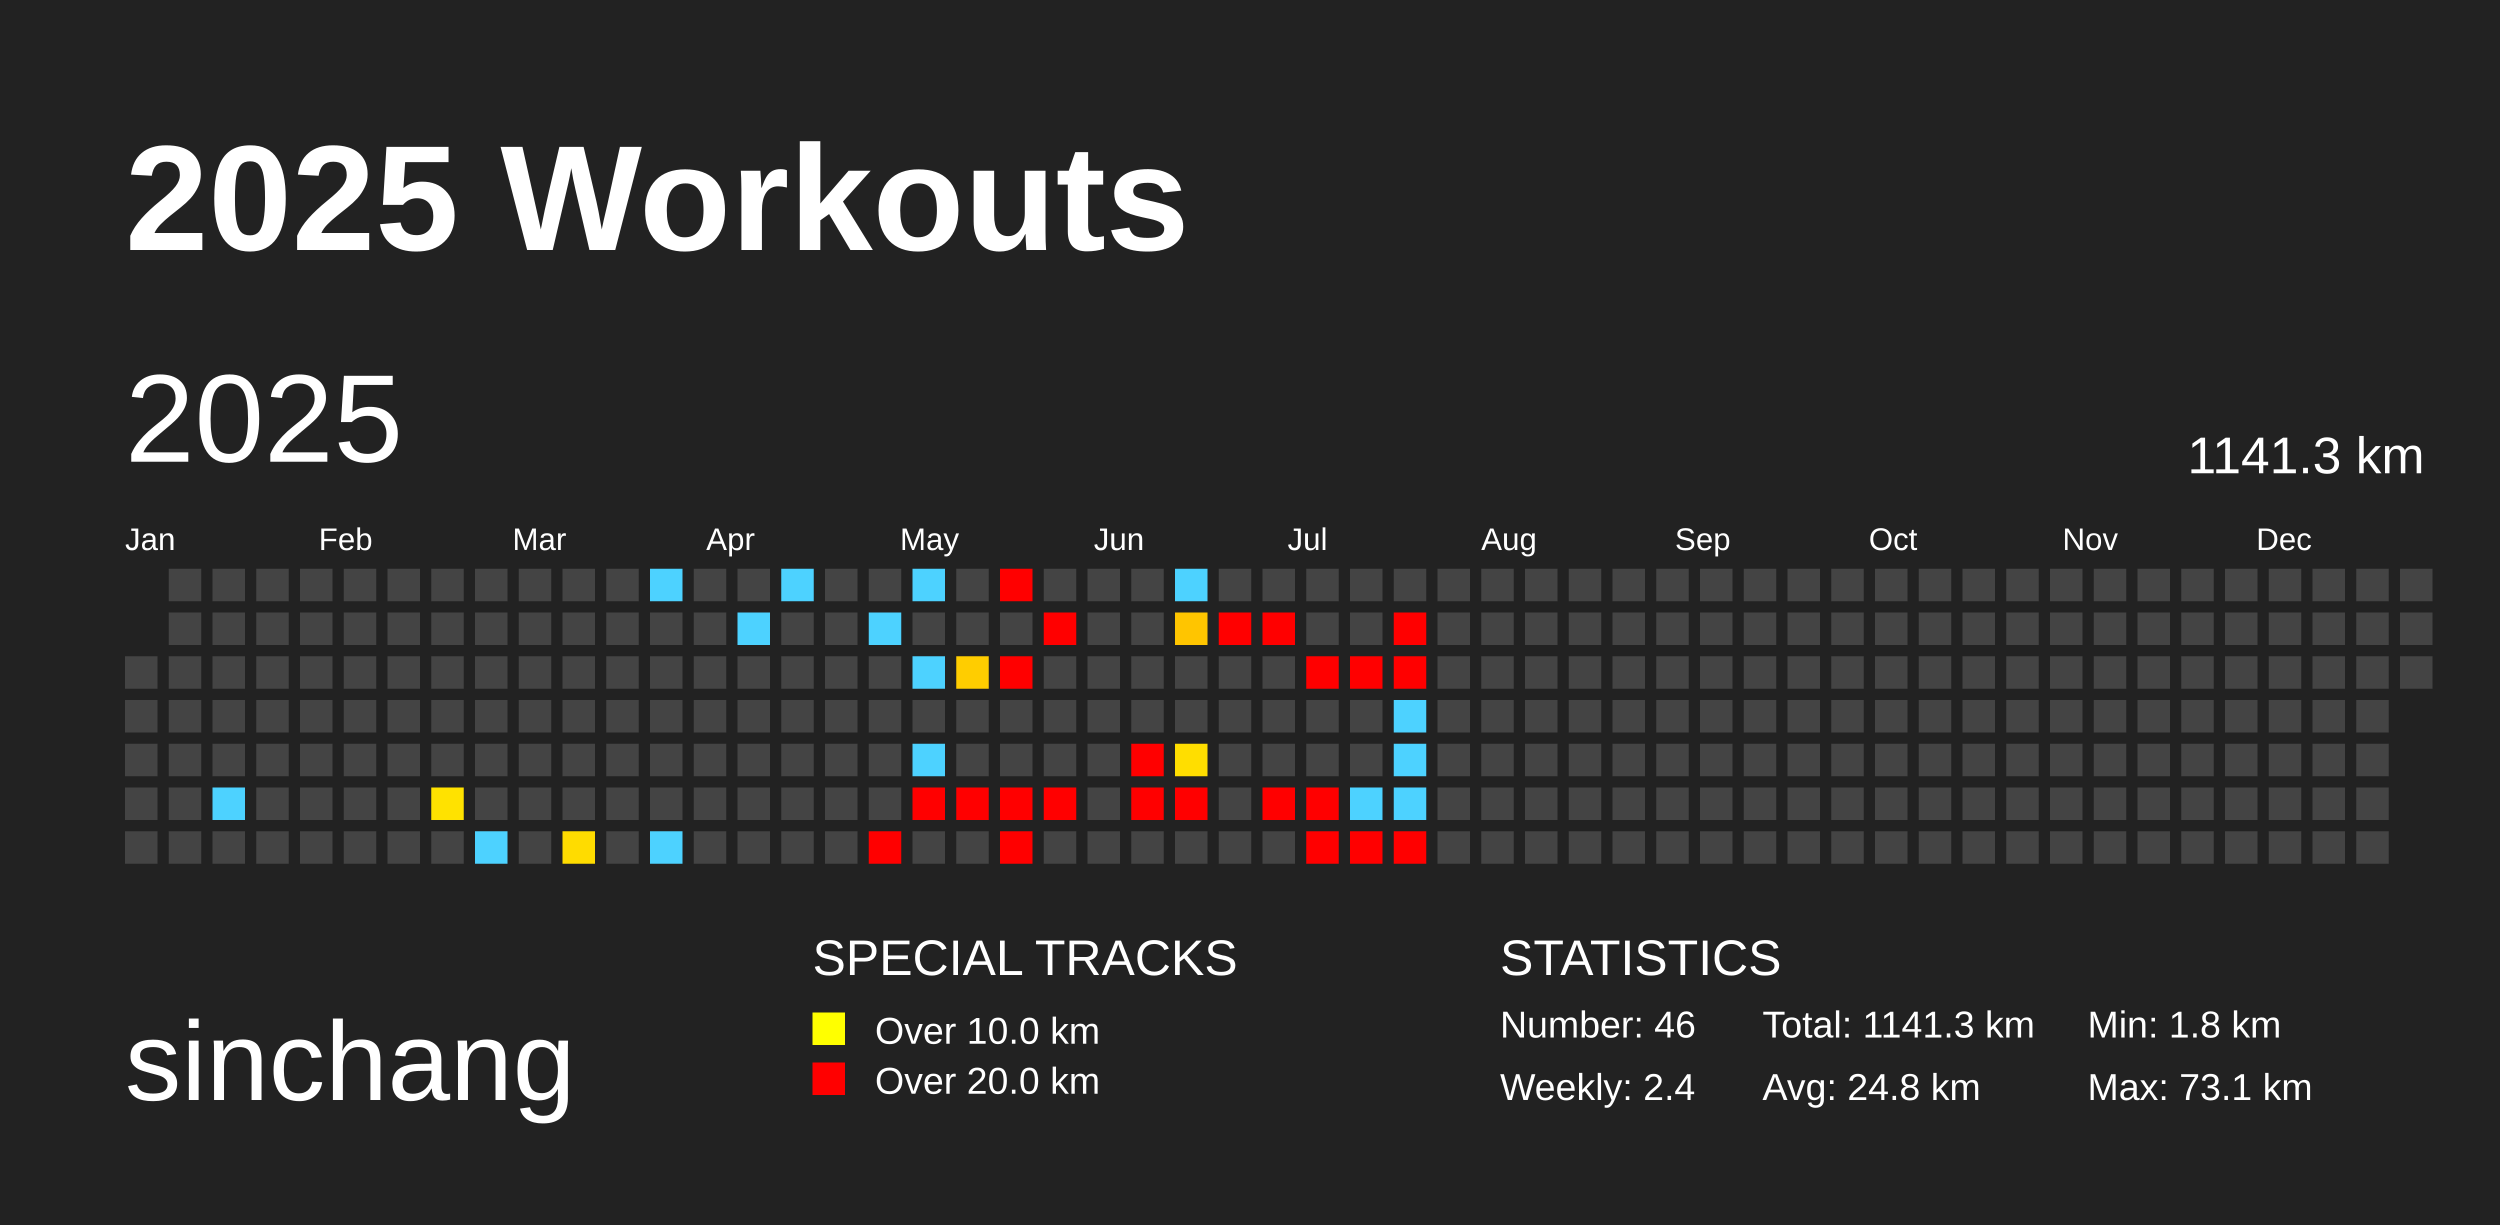
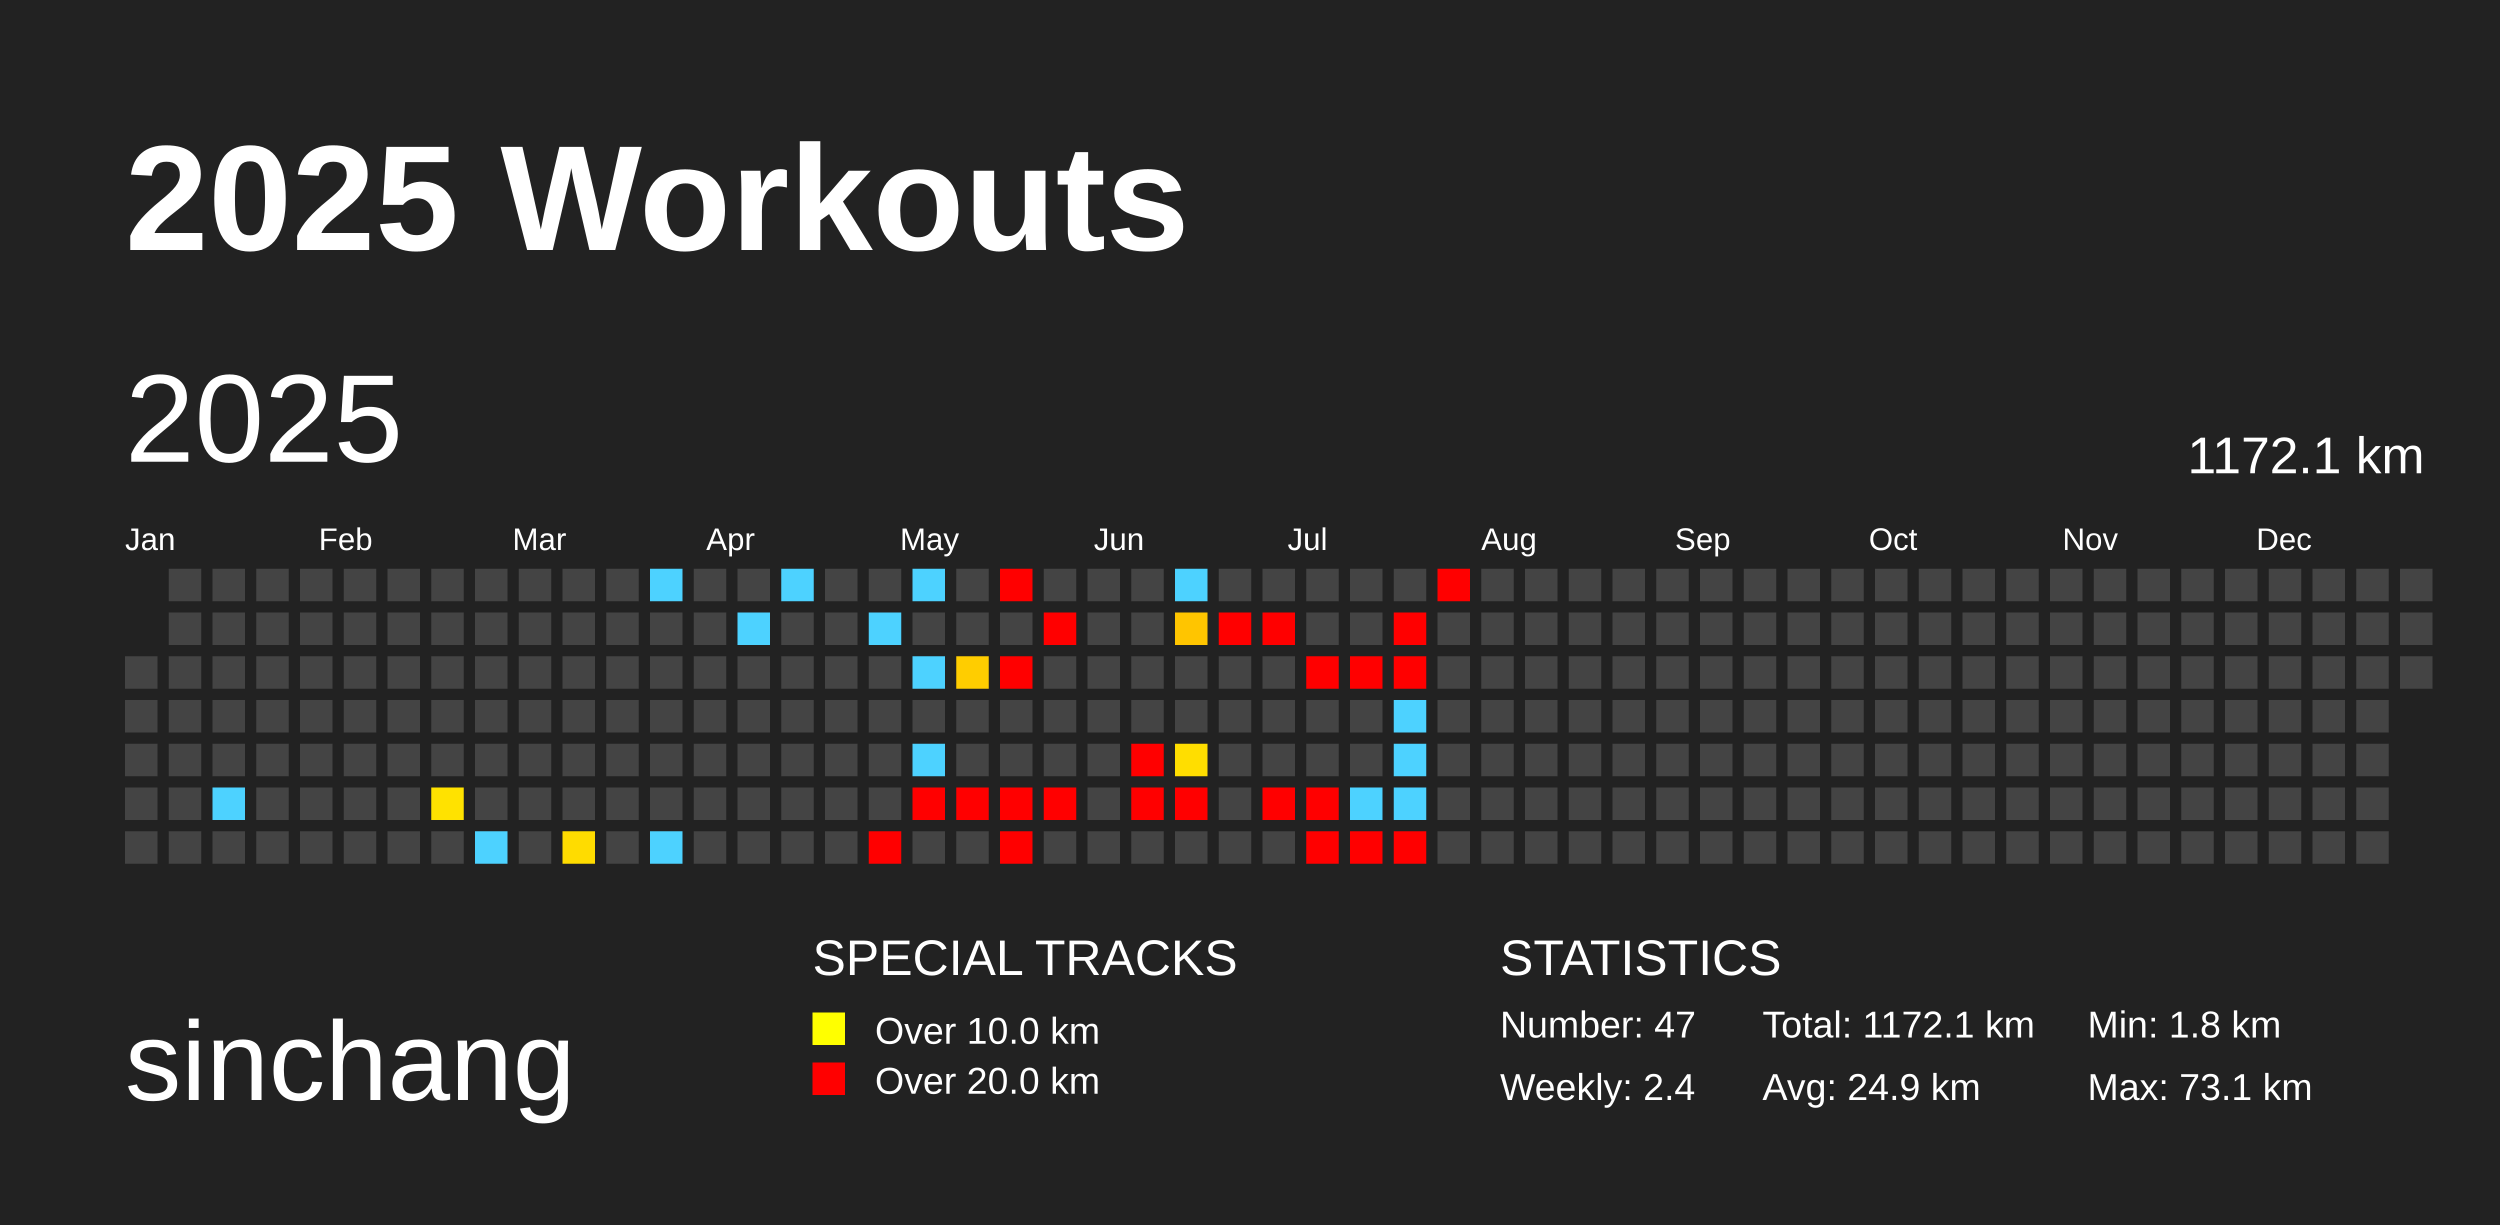
<svg xmlns="http://www.w3.org/2000/svg" baseProfile="full" height="98mm" version="1.1" viewBox="0,0,200,98" width="200mm">
  <defs />
  <rect fill="#222222" height="98" width="200" x="0" y="0" />
  <text fill="#FFFFFF" style="font-size:12px; font-family:Arial; font-weight:bold;" x="10" y="20">2025 Workouts</text>
  <text fill="#FFFFFF" style="font-size:9px; font-family:Arial" x="10" y="88">sinchang</text>
  <text fill="#FFFFFF" style="font-size:4px; font-family:Arial" x="65" y="78">SPECIAL TRACKS</text>
  <rect fill="yellow" height="2.6" width="2.6" x="65" y="81" />
  <text fill="#FFFFFF" style="font-size:3px; font-family:Arial" x="70" y="83.5">Over 10.0 km</text>
  <rect fill="red" height="2.6" width="2.6" x="65" y="85" />
  <text fill="#FFFFFF" style="font-size:3px; font-family:Arial" x="70" y="87.5">Over 20.0 km</text>
  <text fill="#FFFFFF" style="font-size:4px; font-family:Arial" x="120" y="78">STATISTICS</text>
-   <text fill="#FFFFFF" style="font-size:3px; font-family:Arial" x="120" y="83">Number: 46</text>
+   <text fill="#FFFFFF" style="font-size:3px; font-family:Arial" x="120" y="83">Number: 47</text>
  <text fill="#FFFFFF" style="font-size:3px; font-family:Arial" x="120" y="88">Weekly: 2.4</text>
-   <text fill="#FFFFFF" style="font-size:3px; font-family:Arial" x="141" y="83">Total: 1141.3 km</text>
-   <text fill="#FFFFFF" style="font-size:3px; font-family:Arial" x="141" y="88">Avg: 24.8 km</text>
+   <text fill="#FFFFFF" style="font-size:3px; font-family:Arial" x="141" y="83">Total: 1172.1 km</text>
+   <text fill="#FFFFFF" style="font-size:3px; font-family:Arial" x="141" y="88">Avg: 24.9 km</text>
  <text fill="#FFFFFF" style="font-size:3px; font-family:Arial" x="167" y="83">Min: 1.8 km</text>
  <text fill="#FFFFFF" style="font-size:3px; font-family:Arial" x="167" y="88">Max: 73.1 km</text>
  <text dominant-baseline="hanging" fill="#FFFFFF" style="font-size:10.0px; font-family:Arial;" x="10" y="30">2025</text>
-   <text dominant-baseline="hanging" fill="#FFFFFF" style="font-size:4.125px; font-family:Arial;" x="175" y="35">1141.3 km</text>
+   <text dominant-baseline="hanging" fill="#FFFFFF" style="font-size:4.125px; font-family:Arial;" x="175" y="35">1172.1 km</text>
  <text fill="#FFFFFF" style="font-size:2.5px; font-family:Arial" x="10.0" y="44">Jan</text>
  <text fill="#FFFFFF" style="font-size:2.5px; font-family:Arial" x="25.5" y="44">Feb</text>
  <text fill="#FFFFFF" style="font-size:2.5px; font-family:Arial" x="41.0" y="44">Mar</text>
  <text fill="#FFFFFF" style="font-size:2.5px; font-family:Arial" x="56.5" y="44">Apr</text>
  <text fill="#FFFFFF" style="font-size:2.5px; font-family:Arial" x="72.0" y="44">May</text>
  <text fill="#FFFFFF" style="font-size:2.5px; font-family:Arial" x="87.5" y="44">Jun</text>
  <text fill="#FFFFFF" style="font-size:2.5px; font-family:Arial" x="103.0" y="44">Jul</text>
  <text fill="#FFFFFF" style="font-size:2.5px; font-family:Arial" x="118.5" y="44">Aug</text>
  <text fill="#FFFFFF" style="font-size:2.5px; font-family:Arial" x="134.0" y="44">Sep</text>
  <text fill="#FFFFFF" style="font-size:2.5px; font-family:Arial" x="149.5" y="44">Oct</text>
  <text fill="#FFFFFF" style="font-size:2.5px; font-family:Arial" x="165.0" y="44">Nov</text>
  <text fill="#FFFFFF" style="font-size:2.5px; font-family:Arial" x="180.5" y="44">Dec</text>
  <rect fill="#444444" height="2.6" width="2.6" x="10.0" y="52.5" />
  <rect fill="#444444" height="2.6" width="2.6" x="10.0" y="56.0" />
  <rect fill="#444444" height="2.6" width="2.6" x="10.0" y="59.5" />
  <rect fill="#444444" height="2.6" width="2.6" x="10.0" y="63.0" />
  <rect fill="#444444" height="2.6" width="2.6" x="10.0" y="66.5" />
  <rect fill="#444444" height="2.6" width="2.6" x="13.5" y="45.5" />
  <rect fill="#444444" height="2.6" width="2.6" x="13.5" y="49.0" />
  <rect fill="#444444" height="2.6" width="2.6" x="13.5" y="52.5" />
  <rect fill="#444444" height="2.6" width="2.6" x="13.5" y="56.0" />
  <rect fill="#444444" height="2.6" width="2.6" x="13.5" y="59.5" />
  <rect fill="#444444" height="2.6" width="2.6" x="13.5" y="63.0" />
  <rect fill="#444444" height="2.6" width="2.6" x="13.5" y="66.5" />
  <rect fill="#444444" height="2.6" width="2.6" x="17.0" y="45.5" />
  <rect fill="#444444" height="2.6" width="2.6" x="17.0" y="49.0" />
  <rect fill="#444444" height="2.6" width="2.6" x="17.0" y="52.5" />
  <rect fill="#444444" height="2.6" width="2.6" x="17.0" y="56.0" />
  <rect fill="#444444" height="2.6" width="2.6" x="17.0" y="59.5" />
  <rect fill="#4dd2ff" height="2.6" width="2.6" x="17.0" y="63.0" />
  <rect fill="#444444" height="2.6" width="2.6" x="17.0" y="66.5" />
  <rect fill="#444444" height="2.6" width="2.6" x="20.5" y="45.5" />
  <rect fill="#444444" height="2.6" width="2.6" x="20.5" y="49.0" />
  <rect fill="#444444" height="2.6" width="2.6" x="20.5" y="52.5" />
  <rect fill="#444444" height="2.6" width="2.6" x="20.5" y="56.0" />
  <rect fill="#444444" height="2.6" width="2.6" x="20.5" y="59.5" />
  <rect fill="#444444" height="2.6" width="2.6" x="20.5" y="63.0" />
  <rect fill="#444444" height="2.6" width="2.6" x="20.5" y="66.5" />
  <rect fill="#444444" height="2.6" width="2.6" x="24.0" y="45.5" />
  <rect fill="#444444" height="2.6" width="2.6" x="24.0" y="49.0" />
  <rect fill="#444444" height="2.6" width="2.6" x="24.0" y="52.5" />
  <rect fill="#444444" height="2.6" width="2.6" x="24.0" y="56.0" />
  <rect fill="#444444" height="2.6" width="2.6" x="24.0" y="59.5" />
  <rect fill="#444444" height="2.6" width="2.6" x="24.0" y="63.0" />
  <rect fill="#444444" height="2.6" width="2.6" x="24.0" y="66.5" />
  <rect fill="#444444" height="2.6" width="2.6" x="27.5" y="45.5" />
  <rect fill="#444444" height="2.6" width="2.6" x="27.5" y="49.0" />
  <rect fill="#444444" height="2.6" width="2.6" x="27.5" y="52.5" />
  <rect fill="#444444" height="2.6" width="2.6" x="27.5" y="56.0" />
  <rect fill="#444444" height="2.6" width="2.6" x="27.5" y="59.5" />
  <rect fill="#444444" height="2.6" width="2.6" x="27.5" y="63.0" />
  <rect fill="#444444" height="2.6" width="2.6" x="27.5" y="66.5" />
  <rect fill="#444444" height="2.6" width="2.6" x="31.0" y="45.5" />
  <rect fill="#444444" height="2.6" width="2.6" x="31.0" y="49.0" />
  <rect fill="#444444" height="2.6" width="2.6" x="31.0" y="52.5" />
  <rect fill="#444444" height="2.6" width="2.6" x="31.0" y="56.0" />
  <rect fill="#444444" height="2.6" width="2.6" x="31.0" y="59.5" />
  <rect fill="#444444" height="2.6" width="2.6" x="31.0" y="63.0" />
  <rect fill="#444444" height="2.6" width="2.6" x="31.0" y="66.5" />
  <rect fill="#444444" height="2.6" width="2.6" x="34.5" y="45.5" />
  <rect fill="#444444" height="2.6" width="2.6" x="34.5" y="49.0" />
  <rect fill="#444444" height="2.6" width="2.6" x="34.5" y="52.5" />
  <rect fill="#444444" height="2.6" width="2.6" x="34.5" y="56.0" />
  <rect fill="#444444" height="2.6" width="2.6" x="34.5" y="59.5" />
  <rect fill="#ffe200" height="2.6" width="2.6" x="34.5" y="63.0" />
  <rect fill="#444444" height="2.6" width="2.6" x="34.5" y="66.5" />
  <rect fill="#444444" height="2.6" width="2.6" x="38.0" y="45.5" />
  <rect fill="#444444" height="2.6" width="2.6" x="38.0" y="49.0" />
  <rect fill="#444444" height="2.6" width="2.6" x="38.0" y="52.5" />
  <rect fill="#444444" height="2.6" width="2.6" x="38.0" y="56.0" />
  <rect fill="#444444" height="2.6" width="2.6" x="38.0" y="59.5" />
  <rect fill="#444444" height="2.6" width="2.6" x="38.0" y="63.0" />
  <rect fill="#4dd2ff" height="2.6" width="2.6" x="38.0" y="66.5" />
  <rect fill="#444444" height="2.6" width="2.6" x="41.5" y="45.5" />
  <rect fill="#444444" height="2.6" width="2.6" x="41.5" y="49.0" />
  <rect fill="#444444" height="2.6" width="2.6" x="41.5" y="52.5" />
  <rect fill="#444444" height="2.6" width="2.6" x="41.5" y="56.0" />
  <rect fill="#444444" height="2.6" width="2.6" x="41.5" y="59.5" />
  <rect fill="#444444" height="2.6" width="2.6" x="41.5" y="63.0" />
  <rect fill="#444444" height="2.6" width="2.6" x="41.5" y="66.5" />
  <rect fill="#444444" height="2.6" width="2.6" x="45.0" y="45.5" />
  <rect fill="#444444" height="2.6" width="2.6" x="45.0" y="49.0" />
  <rect fill="#444444" height="2.6" width="2.6" x="45.0" y="52.5" />
  <rect fill="#444444" height="2.6" width="2.6" x="45.0" y="56.0" />
  <rect fill="#444444" height="2.6" width="2.6" x="45.0" y="59.5" />
  <rect fill="#444444" height="2.6" width="2.6" x="45.0" y="63.0" />
  <rect fill="#ffdc00" height="2.6" width="2.6" x="45.0" y="66.5" />
  <rect fill="#444444" height="2.6" width="2.6" x="48.5" y="45.5" />
  <rect fill="#444444" height="2.6" width="2.6" x="48.5" y="49.0" />
  <rect fill="#444444" height="2.6" width="2.6" x="48.5" y="52.5" />
  <rect fill="#444444" height="2.6" width="2.6" x="48.5" y="56.0" />
  <rect fill="#444444" height="2.6" width="2.6" x="48.5" y="59.5" />
  <rect fill="#444444" height="2.6" width="2.6" x="48.5" y="63.0" />
  <rect fill="#444444" height="2.6" width="2.6" x="48.5" y="66.5" />
  <rect fill="#4dd2ff" height="2.6" width="2.6" x="52.0" y="45.5" />
  <rect fill="#444444" height="2.6" width="2.6" x="52.0" y="49.0" />
  <rect fill="#444444" height="2.6" width="2.6" x="52.0" y="52.5" />
  <rect fill="#444444" height="2.6" width="2.6" x="52.0" y="56.0" />
  <rect fill="#444444" height="2.6" width="2.6" x="52.0" y="59.5" />
  <rect fill="#444444" height="2.6" width="2.6" x="52.0" y="63.0" />
  <rect fill="#4dd2ff" height="2.6" width="2.6" x="52.0" y="66.5" />
  <rect fill="#444444" height="2.6" width="2.6" x="55.5" y="45.5" />
  <rect fill="#444444" height="2.6" width="2.6" x="55.5" y="49.0" />
  <rect fill="#444444" height="2.6" width="2.6" x="55.5" y="52.5" />
  <rect fill="#444444" height="2.6" width="2.6" x="55.5" y="56.0" />
  <rect fill="#444444" height="2.6" width="2.6" x="55.5" y="59.5" />
  <rect fill="#444444" height="2.6" width="2.6" x="55.5" y="63.0" />
  <rect fill="#444444" height="2.6" width="2.6" x="55.5" y="66.5" />
  <rect fill="#444444" height="2.6" width="2.6" x="59.0" y="45.5" />
  <rect fill="#4dd2ff" height="2.6" width="2.6" x="59.0" y="49.0" />
  <rect fill="#444444" height="2.6" width="2.6" x="59.0" y="52.5" />
  <rect fill="#444444" height="2.6" width="2.6" x="59.0" y="56.0" />
  <rect fill="#444444" height="2.6" width="2.6" x="59.0" y="59.5" />
  <rect fill="#444444" height="2.6" width="2.6" x="59.0" y="63.0" />
  <rect fill="#444444" height="2.6" width="2.6" x="59.0" y="66.5" />
  <rect fill="#4dd2ff" height="2.6" width="2.6" x="62.5" y="45.5" />
  <rect fill="#444444" height="2.6" width="2.6" x="62.5" y="49.0" />
  <rect fill="#444444" height="2.6" width="2.6" x="62.5" y="52.5" />
  <rect fill="#444444" height="2.6" width="2.6" x="62.5" y="56.0" />
  <rect fill="#444444" height="2.6" width="2.6" x="62.5" y="59.5" />
  <rect fill="#444444" height="2.6" width="2.6" x="62.5" y="63.0" />
  <rect fill="#444444" height="2.6" width="2.6" x="62.5" y="66.5" />
  <rect fill="#444444" height="2.6" width="2.6" x="66.0" y="45.5" />
  <rect fill="#444444" height="2.6" width="2.6" x="66.0" y="49.0" />
  <rect fill="#444444" height="2.6" width="2.6" x="66.0" y="52.5" />
  <rect fill="#444444" height="2.6" width="2.6" x="66.0" y="56.0" />
  <rect fill="#444444" height="2.6" width="2.6" x="66.0" y="59.5" />
  <rect fill="#444444" height="2.6" width="2.6" x="66.0" y="63.0" />
  <rect fill="#444444" height="2.6" width="2.6" x="66.0" y="66.5" />
  <rect fill="#444444" height="2.6" width="2.6" x="69.5" y="45.5" />
  <rect fill="#4dd2ff" height="2.6" width="2.6" x="69.5" y="49.0" />
  <rect fill="#444444" height="2.6" width="2.6" x="69.5" y="52.5" />
  <rect fill="#444444" height="2.6" width="2.6" x="69.5" y="56.0" />
  <rect fill="#444444" height="2.6" width="2.6" x="69.5" y="59.5" />
  <rect fill="#444444" height="2.6" width="2.6" x="69.5" y="63.0" />
  <rect fill="red" height="2.6" width="2.6" x="69.5" y="66.5" />
  <rect fill="#4dd2ff" height="2.6" width="2.6" x="73.0" y="45.5" />
  <rect fill="#444444" height="2.6" width="2.6" x="73.0" y="49.0" />
  <rect fill="#4dd2ff" height="2.6" width="2.6" x="73.0" y="52.5" />
  <rect fill="#444444" height="2.6" width="2.6" x="73.0" y="56.0" />
  <rect fill="#4dd2ff" height="2.6" width="2.6" x="73.0" y="59.5" />
  <rect fill="red" height="2.6" width="2.6" x="73.0" y="63.0" />
  <rect fill="#444444" height="2.6" width="2.6" x="73.0" y="66.5" />
  <rect fill="#444444" height="2.6" width="2.6" x="76.5" y="45.5" />
  <rect fill="#444444" height="2.6" width="2.6" x="76.5" y="49.0" />
  <rect fill="#ffcd00" height="2.6" width="2.6" x="76.5" y="52.5" />
  <rect fill="#444444" height="2.6" width="2.6" x="76.5" y="56.0" />
  <rect fill="#444444" height="2.6" width="2.6" x="76.5" y="59.5" />
  <rect fill="red" height="2.6" width="2.6" x="76.5" y="63.0" />
  <rect fill="#444444" height="2.6" width="2.6" x="76.5" y="66.5" />
  <rect fill="red" height="2.6" width="2.6" x="80.0" y="45.5" />
  <rect fill="#444444" height="2.6" width="2.6" x="80.0" y="49.0" />
  <rect fill="red" height="2.6" width="2.6" x="80.0" y="52.5" />
  <rect fill="#444444" height="2.6" width="2.6" x="80.0" y="56.0" />
  <rect fill="#444444" height="2.6" width="2.6" x="80.0" y="59.5" />
  <rect fill="red" height="2.6" width="2.6" x="80.0" y="63.0" />
  <rect fill="red" height="2.6" width="2.6" x="80.0" y="66.5" />
  <rect fill="#444444" height="2.6" width="2.6" x="83.5" y="45.5" />
  <rect fill="red" height="2.6" width="2.6" x="83.5" y="49.0" />
  <rect fill="#444444" height="2.6" width="2.6" x="83.5" y="52.5" />
  <rect fill="#444444" height="2.6" width="2.6" x="83.5" y="56.0" />
  <rect fill="#444444" height="2.6" width="2.6" x="83.5" y="59.5" />
  <rect fill="red" height="2.6" width="2.6" x="83.5" y="63.0" />
  <rect fill="#444444" height="2.6" width="2.6" x="83.5" y="66.5" />
  <rect fill="#444444" height="2.6" width="2.6" x="87.0" y="45.5" />
  <rect fill="#444444" height="2.6" width="2.6" x="87.0" y="49.0" />
  <rect fill="#444444" height="2.6" width="2.6" x="87.0" y="52.5" />
  <rect fill="#444444" height="2.6" width="2.6" x="87.0" y="56.0" />
  <rect fill="#444444" height="2.6" width="2.6" x="87.0" y="59.5" />
  <rect fill="#444444" height="2.6" width="2.6" x="87.0" y="63.0" />
  <rect fill="#444444" height="2.6" width="2.6" x="87.0" y="66.5" />
  <rect fill="#444444" height="2.6" width="2.6" x="90.5" y="45.5" />
  <rect fill="#444444" height="2.6" width="2.6" x="90.5" y="49.0" />
  <rect fill="#444444" height="2.6" width="2.6" x="90.5" y="52.5" />
  <rect fill="#444444" height="2.6" width="2.6" x="90.5" y="56.0" />
  <rect fill="red" height="2.6" width="2.6" x="90.5" y="59.5" />
  <rect fill="red" height="2.6" width="2.6" x="90.5" y="63.0" />
  <rect fill="#444444" height="2.6" width="2.6" x="90.5" y="66.5" />
  <rect fill="#4dd2ff" height="2.6" width="2.6" x="94.0" y="45.5" />
  <rect fill="#ffc500" height="2.6" width="2.6" x="94.0" y="49.0" />
  <rect fill="#444444" height="2.6" width="2.6" x="94.0" y="52.5" />
  <rect fill="#444444" height="2.6" width="2.6" x="94.0" y="56.0" />
  <rect fill="#ffde00" height="2.6" width="2.6" x="94.0" y="59.5" />
  <rect fill="red" height="2.6" width="2.6" x="94.0" y="63.0" />
  <rect fill="#444444" height="2.6" width="2.6" x="94.0" y="66.5" />
  <rect fill="#444444" height="2.6" width="2.6" x="97.5" y="45.5" />
  <rect fill="red" height="2.6" width="2.6" x="97.5" y="49.0" />
  <rect fill="#444444" height="2.6" width="2.6" x="97.5" y="52.5" />
  <rect fill="#444444" height="2.6" width="2.6" x="97.5" y="56.0" />
  <rect fill="#444444" height="2.6" width="2.6" x="97.5" y="59.5" />
  <rect fill="#444444" height="2.6" width="2.6" x="97.5" y="63.0" />
  <rect fill="#444444" height="2.6" width="2.6" x="97.5" y="66.5" />
  <rect fill="#444444" height="2.6" width="2.6" x="101.0" y="45.5" />
  <rect fill="red" height="2.6" width="2.6" x="101.0" y="49.0" />
  <rect fill="#444444" height="2.6" width="2.6" x="101.0" y="52.5" />
  <rect fill="#444444" height="2.6" width="2.6" x="101.0" y="56.0" />
  <rect fill="#444444" height="2.6" width="2.6" x="101.0" y="59.5" />
  <rect fill="red" height="2.6" width="2.6" x="101.0" y="63.0" />
  <rect fill="#444444" height="2.6" width="2.6" x="101.0" y="66.5" />
  <rect fill="#444444" height="2.6" width="2.6" x="104.5" y="45.5" />
  <rect fill="#444444" height="2.6" width="2.6" x="104.5" y="49.0" />
  <rect fill="red" height="2.6" width="2.6" x="104.5" y="52.5" />
  <rect fill="#444444" height="2.6" width="2.6" x="104.5" y="56.0" />
  <rect fill="#444444" height="2.6" width="2.6" x="104.5" y="59.5" />
  <rect fill="red" height="2.6" width="2.6" x="104.5" y="63.0" />
  <rect fill="red" height="2.6" width="2.6" x="104.5" y="66.5" />
  <rect fill="#444444" height="2.6" width="2.6" x="108.0" y="45.5" />
  <rect fill="#444444" height="2.6" width="2.6" x="108.0" y="49.0" />
  <rect fill="red" height="2.6" width="2.6" x="108.0" y="52.5" />
  <rect fill="#444444" height="2.6" width="2.6" x="108.0" y="56.0" />
  <rect fill="#444444" height="2.6" width="2.6" x="108.0" y="59.5" />
  <rect fill="#4dd2ff" height="2.6" width="2.6" x="108.0" y="63.0" />
  <rect fill="red" height="2.6" width="2.6" x="108.0" y="66.5" />
  <rect fill="#444444" height="2.6" width="2.6" x="111.5" y="45.5" />
  <rect fill="red" height="2.6" width="2.6" x="111.5" y="49.0" />
  <rect fill="red" height="2.6" width="2.6" x="111.5" y="52.5" />
  <rect fill="#4dd2ff" height="2.6" width="2.6" x="111.5" y="56.0" />
  <rect fill="#4dd2ff" height="2.6" width="2.6" x="111.5" y="59.5" />
  <rect fill="#4dd2ff" height="2.6" width="2.6" x="111.5" y="63.0" />
  <rect fill="red" height="2.6" width="2.6" x="111.5" y="66.5" />
-   <rect fill="#444444" height="2.6" width="2.6" x="115.0" y="45.5" />
+   <rect fill="red" height="2.6" width="2.6" x="115.0" y="45.5" />
  <rect fill="#444444" height="2.6" width="2.6" x="115.0" y="49.0" />
  <rect fill="#444444" height="2.6" width="2.6" x="115.0" y="52.5" />
  <rect fill="#444444" height="2.6" width="2.6" x="115.0" y="56.0" />
  <rect fill="#444444" height="2.6" width="2.6" x="115.0" y="59.5" />
  <rect fill="#444444" height="2.6" width="2.6" x="115.0" y="63.0" />
  <rect fill="#444444" height="2.6" width="2.6" x="115.0" y="66.5" />
  <rect fill="#444444" height="2.6" width="2.6" x="118.5" y="45.5" />
  <rect fill="#444444" height="2.6" width="2.6" x="118.5" y="49.0" />
  <rect fill="#444444" height="2.6" width="2.6" x="118.5" y="52.5" />
  <rect fill="#444444" height="2.6" width="2.6" x="118.5" y="56.0" />
  <rect fill="#444444" height="2.6" width="2.6" x="118.5" y="59.5" />
  <rect fill="#444444" height="2.6" width="2.6" x="118.5" y="63.0" />
  <rect fill="#444444" height="2.6" width="2.6" x="118.5" y="66.5" />
  <rect fill="#444444" height="2.6" width="2.6" x="122.0" y="45.5" />
  <rect fill="#444444" height="2.6" width="2.6" x="122.0" y="49.0" />
  <rect fill="#444444" height="2.6" width="2.6" x="122.0" y="52.5" />
  <rect fill="#444444" height="2.6" width="2.6" x="122.0" y="56.0" />
  <rect fill="#444444" height="2.6" width="2.6" x="122.0" y="59.5" />
  <rect fill="#444444" height="2.6" width="2.6" x="122.0" y="63.0" />
  <rect fill="#444444" height="2.6" width="2.6" x="122.0" y="66.5" />
  <rect fill="#444444" height="2.6" width="2.6" x="125.5" y="45.5" />
  <rect fill="#444444" height="2.6" width="2.6" x="125.5" y="49.0" />
  <rect fill="#444444" height="2.6" width="2.6" x="125.5" y="52.5" />
  <rect fill="#444444" height="2.6" width="2.6" x="125.5" y="56.0" />
  <rect fill="#444444" height="2.6" width="2.6" x="125.5" y="59.5" />
  <rect fill="#444444" height="2.6" width="2.6" x="125.5" y="63.0" />
  <rect fill="#444444" height="2.6" width="2.6" x="125.5" y="66.5" />
  <rect fill="#444444" height="2.6" width="2.6" x="129.0" y="45.5" />
  <rect fill="#444444" height="2.6" width="2.6" x="129.0" y="49.0" />
  <rect fill="#444444" height="2.6" width="2.6" x="129.0" y="52.5" />
  <rect fill="#444444" height="2.6" width="2.6" x="129.0" y="56.0" />
  <rect fill="#444444" height="2.6" width="2.6" x="129.0" y="59.5" />
  <rect fill="#444444" height="2.6" width="2.6" x="129.0" y="63.0" />
  <rect fill="#444444" height="2.6" width="2.6" x="129.0" y="66.5" />
  <rect fill="#444444" height="2.6" width="2.6" x="132.5" y="45.5" />
  <rect fill="#444444" height="2.6" width="2.6" x="132.5" y="49.0" />
  <rect fill="#444444" height="2.6" width="2.6" x="132.5" y="52.5" />
  <rect fill="#444444" height="2.6" width="2.6" x="132.5" y="56.0" />
  <rect fill="#444444" height="2.6" width="2.6" x="132.5" y="59.5" />
  <rect fill="#444444" height="2.6" width="2.6" x="132.5" y="63.0" />
  <rect fill="#444444" height="2.6" width="2.6" x="132.5" y="66.5" />
  <rect fill="#444444" height="2.6" width="2.6" x="136.0" y="45.5" />
  <rect fill="#444444" height="2.6" width="2.6" x="136.0" y="49.0" />
  <rect fill="#444444" height="2.6" width="2.6" x="136.0" y="52.5" />
  <rect fill="#444444" height="2.6" width="2.6" x="136.0" y="56.0" />
  <rect fill="#444444" height="2.6" width="2.6" x="136.0" y="59.5" />
  <rect fill="#444444" height="2.6" width="2.6" x="136.0" y="63.0" />
  <rect fill="#444444" height="2.6" width="2.6" x="136.0" y="66.5" />
  <rect fill="#444444" height="2.6" width="2.6" x="139.5" y="45.5" />
  <rect fill="#444444" height="2.6" width="2.6" x="139.5" y="49.0" />
  <rect fill="#444444" height="2.6" width="2.6" x="139.5" y="52.5" />
  <rect fill="#444444" height="2.6" width="2.6" x="139.5" y="56.0" />
  <rect fill="#444444" height="2.6" width="2.6" x="139.5" y="59.5" />
  <rect fill="#444444" height="2.6" width="2.6" x="139.5" y="63.0" />
  <rect fill="#444444" height="2.6" width="2.6" x="139.5" y="66.5" />
  <rect fill="#444444" height="2.6" width="2.6" x="143.0" y="45.5" />
  <rect fill="#444444" height="2.6" width="2.6" x="143.0" y="49.0" />
  <rect fill="#444444" height="2.6" width="2.6" x="143.0" y="52.5" />
  <rect fill="#444444" height="2.6" width="2.6" x="143.0" y="56.0" />
  <rect fill="#444444" height="2.6" width="2.6" x="143.0" y="59.5" />
  <rect fill="#444444" height="2.6" width="2.6" x="143.0" y="63.0" />
  <rect fill="#444444" height="2.6" width="2.6" x="143.0" y="66.5" />
  <rect fill="#444444" height="2.6" width="2.6" x="146.5" y="45.5" />
  <rect fill="#444444" height="2.6" width="2.6" x="146.5" y="49.0" />
  <rect fill="#444444" height="2.6" width="2.6" x="146.5" y="52.5" />
  <rect fill="#444444" height="2.6" width="2.6" x="146.5" y="56.0" />
  <rect fill="#444444" height="2.6" width="2.6" x="146.5" y="59.5" />
  <rect fill="#444444" height="2.6" width="2.6" x="146.5" y="63.0" />
  <rect fill="#444444" height="2.6" width="2.6" x="146.5" y="66.5" />
  <rect fill="#444444" height="2.6" width="2.6" x="150.0" y="45.5" />
  <rect fill="#444444" height="2.6" width="2.6" x="150.0" y="49.0" />
  <rect fill="#444444" height="2.6" width="2.6" x="150.0" y="52.5" />
  <rect fill="#444444" height="2.6" width="2.6" x="150.0" y="56.0" />
  <rect fill="#444444" height="2.6" width="2.6" x="150.0" y="59.5" />
  <rect fill="#444444" height="2.6" width="2.6" x="150.0" y="63.0" />
  <rect fill="#444444" height="2.6" width="2.6" x="150.0" y="66.5" />
  <rect fill="#444444" height="2.6" width="2.6" x="153.5" y="45.5" />
  <rect fill="#444444" height="2.6" width="2.6" x="153.5" y="49.0" />
  <rect fill="#444444" height="2.6" width="2.6" x="153.5" y="52.5" />
  <rect fill="#444444" height="2.6" width="2.6" x="153.5" y="56.0" />
  <rect fill="#444444" height="2.6" width="2.6" x="153.5" y="59.5" />
  <rect fill="#444444" height="2.6" width="2.6" x="153.5" y="63.0" />
  <rect fill="#444444" height="2.6" width="2.6" x="153.5" y="66.5" />
  <rect fill="#444444" height="2.6" width="2.6" x="157.0" y="45.5" />
  <rect fill="#444444" height="2.6" width="2.6" x="157.0" y="49.0" />
  <rect fill="#444444" height="2.6" width="2.6" x="157.0" y="52.5" />
  <rect fill="#444444" height="2.6" width="2.6" x="157.0" y="56.0" />
  <rect fill="#444444" height="2.6" width="2.6" x="157.0" y="59.5" />
  <rect fill="#444444" height="2.6" width="2.6" x="157.0" y="63.0" />
  <rect fill="#444444" height="2.6" width="2.6" x="157.0" y="66.5" />
  <rect fill="#444444" height="2.6" width="2.6" x="160.5" y="45.5" />
  <rect fill="#444444" height="2.6" width="2.6" x="160.5" y="49.0" />
  <rect fill="#444444" height="2.6" width="2.6" x="160.5" y="52.5" />
  <rect fill="#444444" height="2.6" width="2.6" x="160.5" y="56.0" />
  <rect fill="#444444" height="2.6" width="2.6" x="160.5" y="59.5" />
  <rect fill="#444444" height="2.6" width="2.6" x="160.5" y="63.0" />
  <rect fill="#444444" height="2.6" width="2.6" x="160.5" y="66.5" />
  <rect fill="#444444" height="2.6" width="2.6" x="164.0" y="45.5" />
  <rect fill="#444444" height="2.6" width="2.6" x="164.0" y="49.0" />
  <rect fill="#444444" height="2.6" width="2.6" x="164.0" y="52.5" />
  <rect fill="#444444" height="2.6" width="2.6" x="164.0" y="56.0" />
  <rect fill="#444444" height="2.6" width="2.6" x="164.0" y="59.5" />
  <rect fill="#444444" height="2.6" width="2.6" x="164.0" y="63.0" />
  <rect fill="#444444" height="2.6" width="2.6" x="164.0" y="66.5" />
  <rect fill="#444444" height="2.6" width="2.6" x="167.5" y="45.5" />
  <rect fill="#444444" height="2.6" width="2.6" x="167.5" y="49.0" />
  <rect fill="#444444" height="2.6" width="2.6" x="167.5" y="52.5" />
  <rect fill="#444444" height="2.6" width="2.6" x="167.5" y="56.0" />
  <rect fill="#444444" height="2.6" width="2.6" x="167.5" y="59.5" />
  <rect fill="#444444" height="2.6" width="2.6" x="167.5" y="63.0" />
  <rect fill="#444444" height="2.6" width="2.6" x="167.5" y="66.5" />
  <rect fill="#444444" height="2.6" width="2.6" x="171.0" y="45.5" />
  <rect fill="#444444" height="2.6" width="2.6" x="171.0" y="49.0" />
  <rect fill="#444444" height="2.6" width="2.6" x="171.0" y="52.5" />
  <rect fill="#444444" height="2.6" width="2.6" x="171.0" y="56.0" />
  <rect fill="#444444" height="2.6" width="2.6" x="171.0" y="59.5" />
  <rect fill="#444444" height="2.6" width="2.6" x="171.0" y="63.0" />
  <rect fill="#444444" height="2.6" width="2.6" x="171.0" y="66.5" />
  <rect fill="#444444" height="2.6" width="2.6" x="174.5" y="45.5" />
  <rect fill="#444444" height="2.6" width="2.6" x="174.5" y="49.0" />
  <rect fill="#444444" height="2.6" width="2.6" x="174.5" y="52.5" />
  <rect fill="#444444" height="2.6" width="2.6" x="174.5" y="56.0" />
  <rect fill="#444444" height="2.6" width="2.6" x="174.5" y="59.5" />
  <rect fill="#444444" height="2.6" width="2.6" x="174.5" y="63.0" />
  <rect fill="#444444" height="2.6" width="2.6" x="174.5" y="66.5" />
  <rect fill="#444444" height="2.6" width="2.6" x="178.0" y="45.5" />
  <rect fill="#444444" height="2.6" width="2.6" x="178.0" y="49.0" />
  <rect fill="#444444" height="2.6" width="2.6" x="178.0" y="52.5" />
  <rect fill="#444444" height="2.6" width="2.6" x="178.0" y="56.0" />
  <rect fill="#444444" height="2.6" width="2.6" x="178.0" y="59.5" />
  <rect fill="#444444" height="2.6" width="2.6" x="178.0" y="63.0" />
  <rect fill="#444444" height="2.6" width="2.6" x="178.0" y="66.5" />
  <rect fill="#444444" height="2.6" width="2.6" x="181.5" y="45.5" />
  <rect fill="#444444" height="2.6" width="2.6" x="181.5" y="49.0" />
  <rect fill="#444444" height="2.6" width="2.6" x="181.5" y="52.5" />
  <rect fill="#444444" height="2.6" width="2.6" x="181.5" y="56.0" />
  <rect fill="#444444" height="2.6" width="2.6" x="181.5" y="59.5" />
  <rect fill="#444444" height="2.6" width="2.6" x="181.5" y="63.0" />
  <rect fill="#444444" height="2.6" width="2.6" x="181.5" y="66.5" />
  <rect fill="#444444" height="2.6" width="2.6" x="185.0" y="45.5" />
  <rect fill="#444444" height="2.6" width="2.6" x="185.0" y="49.0" />
  <rect fill="#444444" height="2.6" width="2.6" x="185.0" y="52.5" />
  <rect fill="#444444" height="2.6" width="2.6" x="185.0" y="56.0" />
  <rect fill="#444444" height="2.6" width="2.6" x="185.0" y="59.5" />
  <rect fill="#444444" height="2.6" width="2.6" x="185.0" y="63.0" />
  <rect fill="#444444" height="2.6" width="2.6" x="185.0" y="66.5" />
  <rect fill="#444444" height="2.6" width="2.6" x="188.5" y="45.5" />
  <rect fill="#444444" height="2.6" width="2.6" x="188.5" y="49.0" />
  <rect fill="#444444" height="2.6" width="2.6" x="188.5" y="52.5" />
  <rect fill="#444444" height="2.6" width="2.6" x="188.5" y="56.0" />
  <rect fill="#444444" height="2.6" width="2.6" x="188.5" y="59.5" />
  <rect fill="#444444" height="2.6" width="2.6" x="188.5" y="63.0" />
  <rect fill="#444444" height="2.6" width="2.6" x="188.5" y="66.5" />
  <rect fill="#444444" height="2.6" width="2.6" x="192.0" y="45.5" />
  <rect fill="#444444" height="2.6" width="2.6" x="192.0" y="49.0" />
  <rect fill="#444444" height="2.6" width="2.6" x="192.0" y="52.5" />
</svg>
